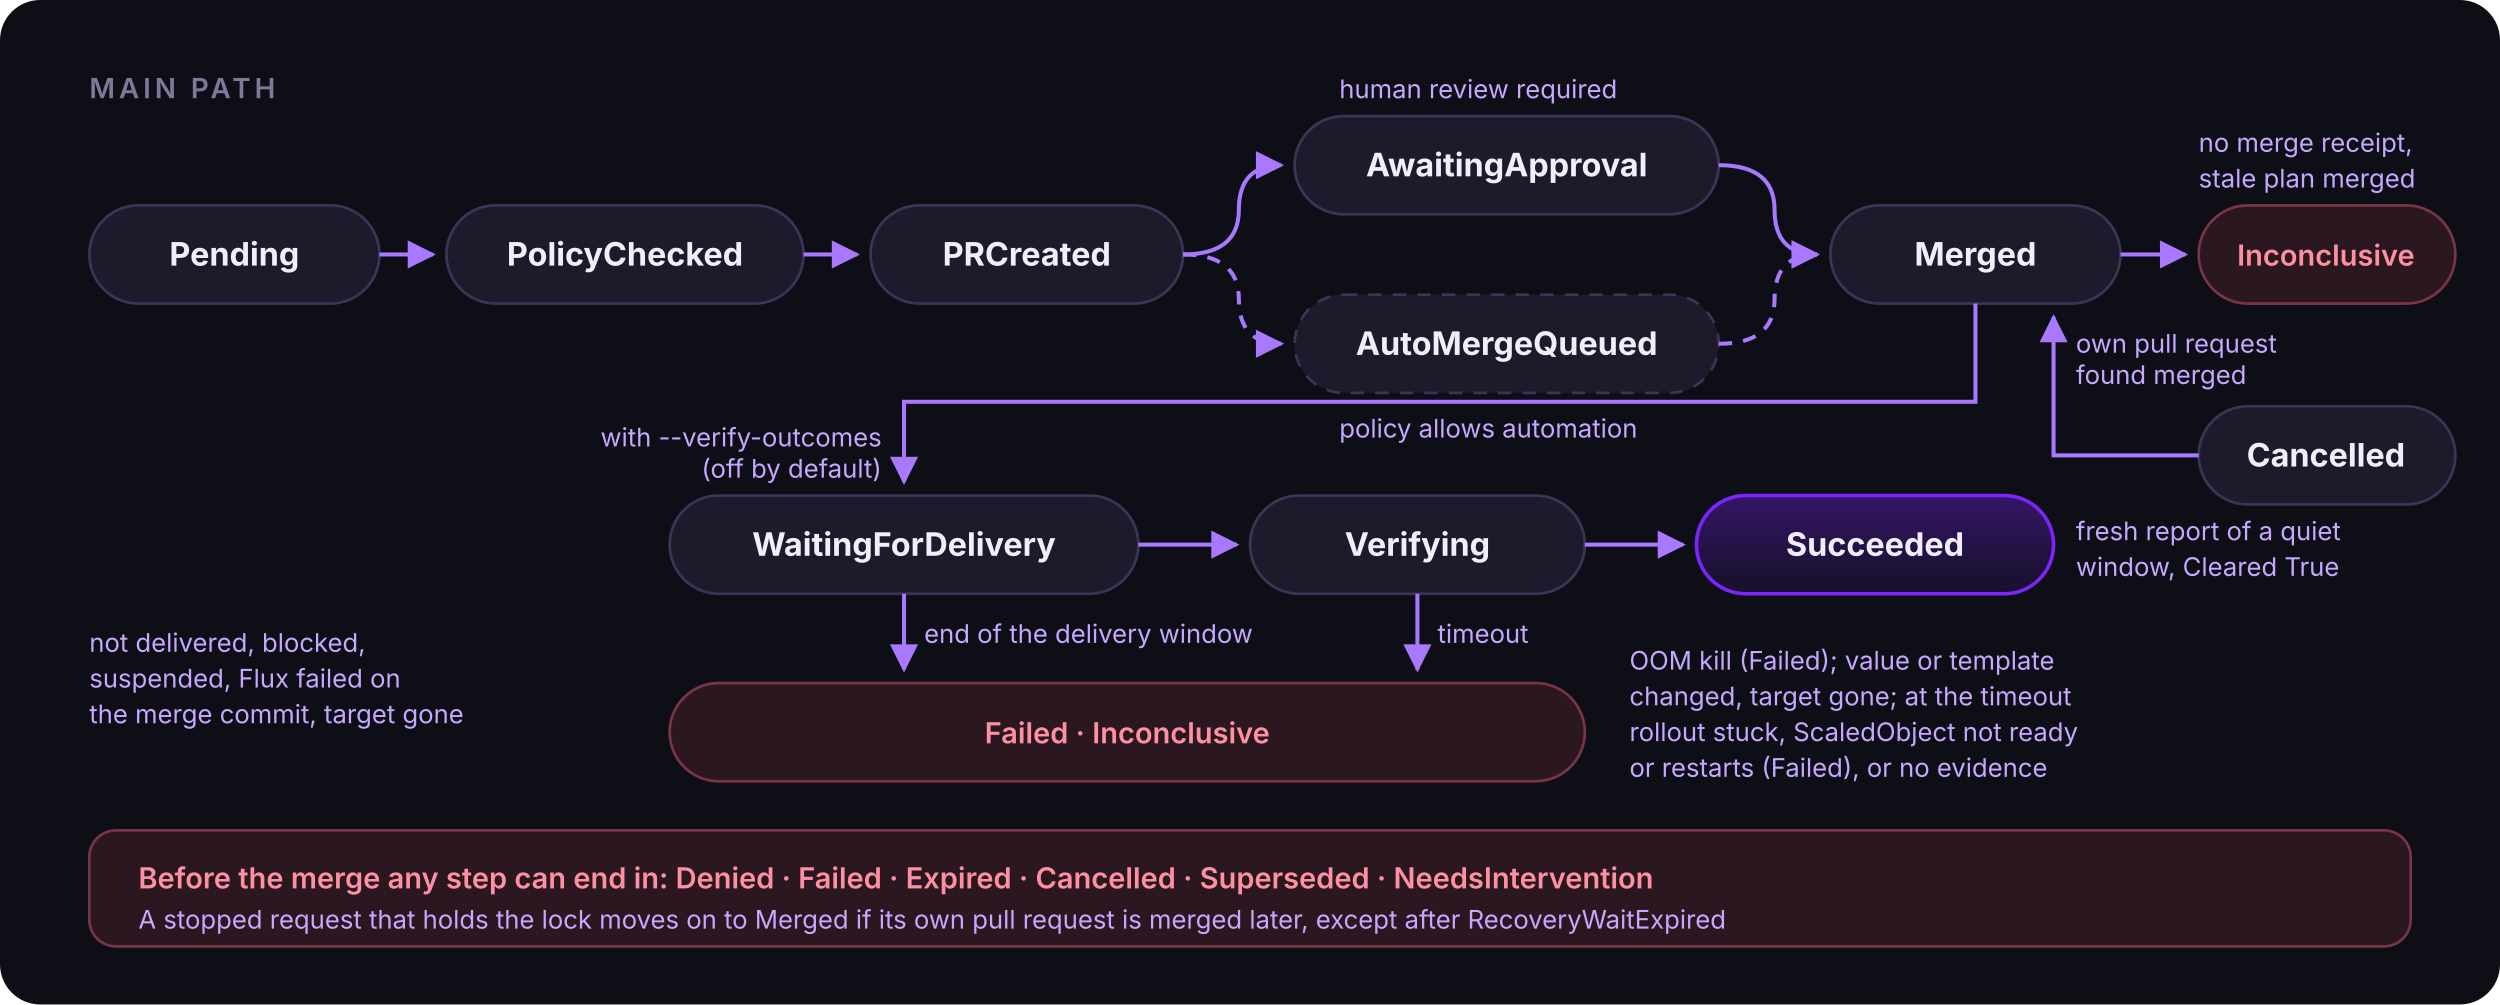
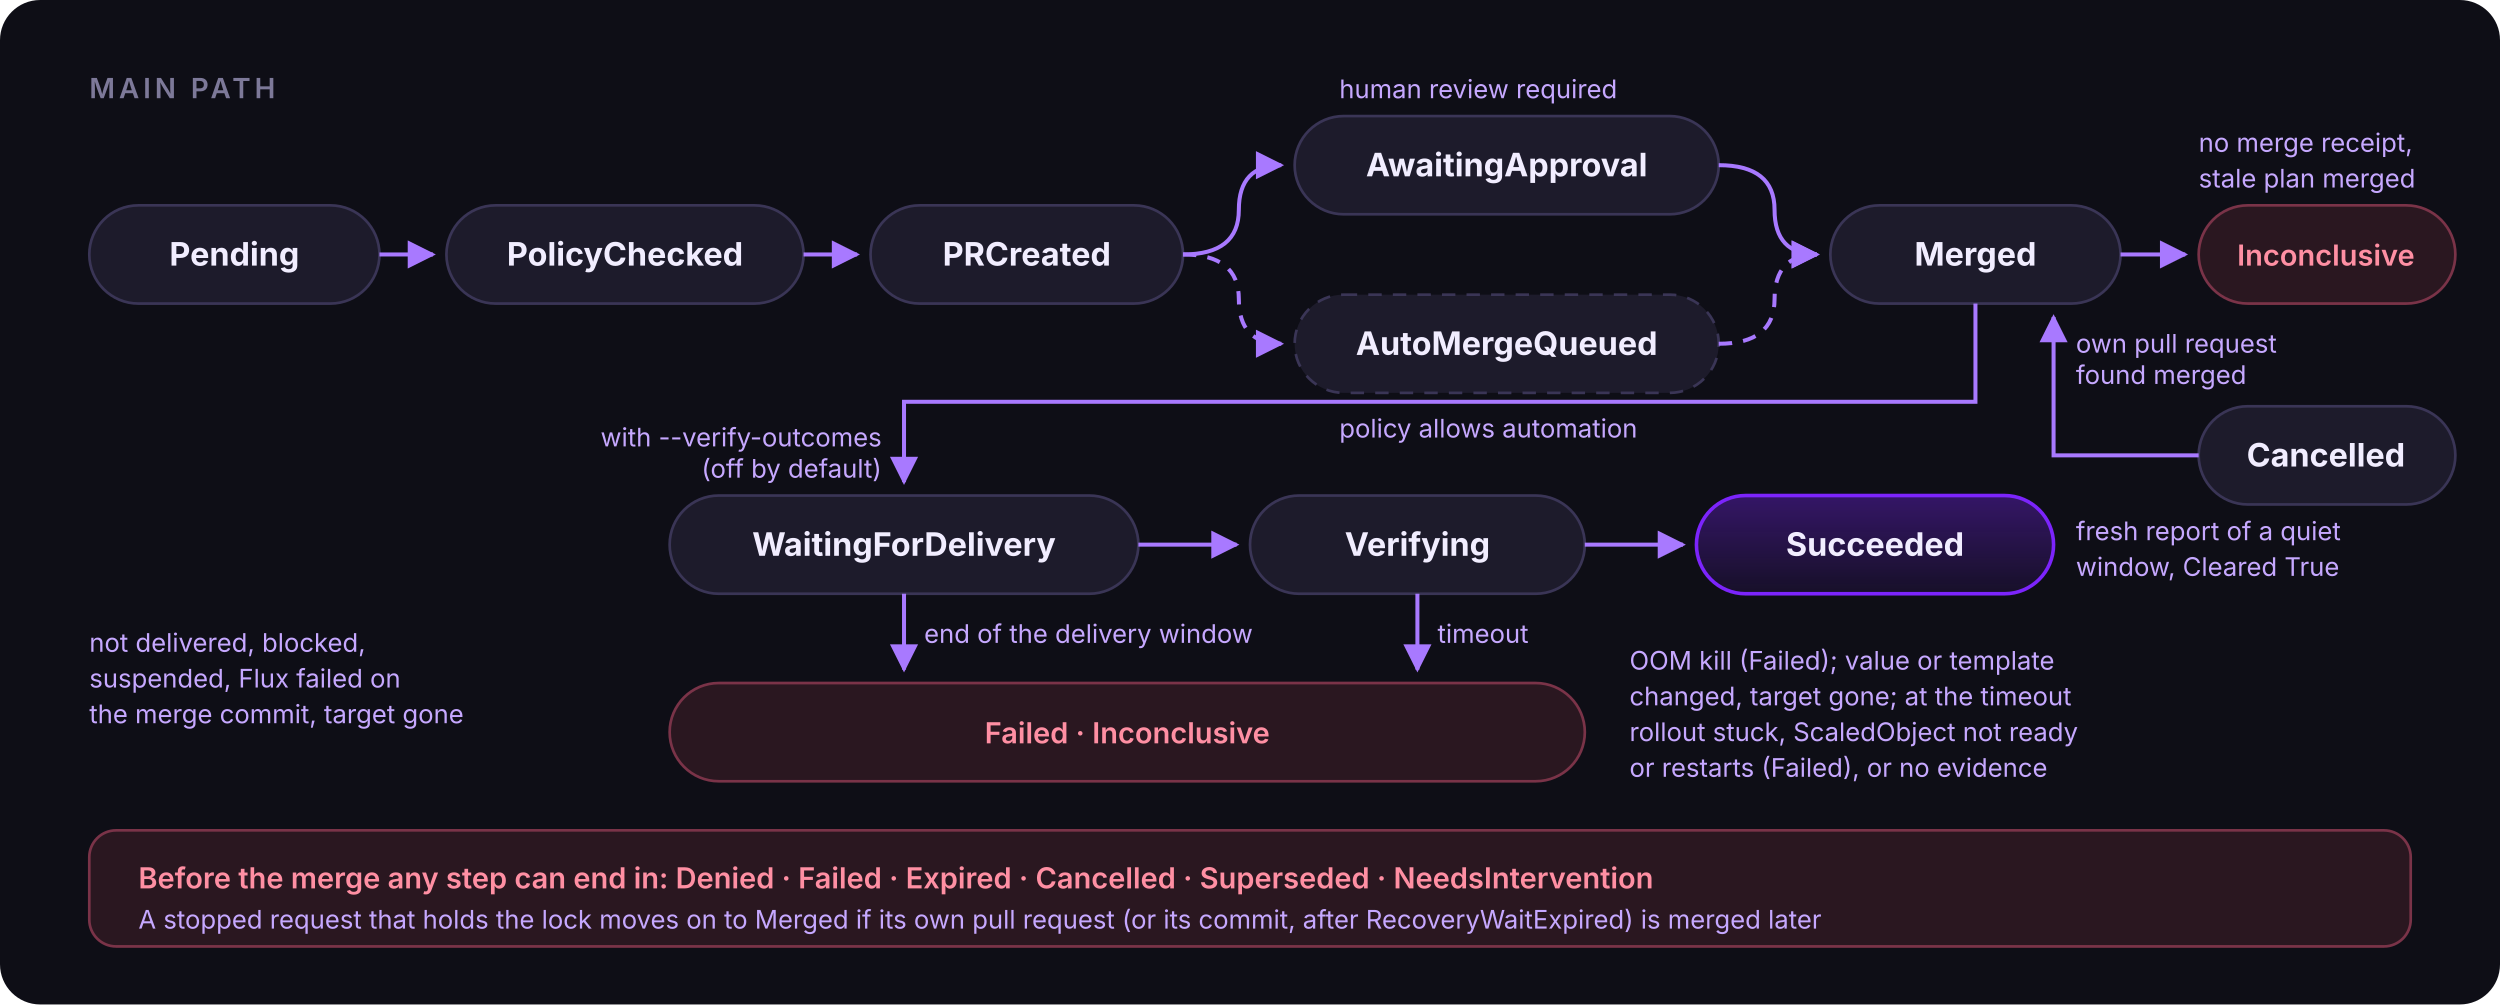
<svg xmlns="http://www.w3.org/2000/svg" viewBox="0 0 1120 450" role="img" aria-labelledby="t d" font-family="Inter, 'Segoe UI', system-ui, -apple-system, sans-serif">
  <defs>
    <marker id="a" viewBox="0 0 10 10" refX="9" refY="5" markerWidth="7" markerHeight="7" orient="auto-start-reverse">
      <path d="M0 0 10 5 0 10z" fill="#a879ff" />
    </marker>
    <linearGradient id="glow" x1="0" y1="0" x2="0" y2="1">
      <stop offset="0" stop-color="#7c24fc" stop-opacity=".35" />
      <stop offset="1" stop-color="#7c24fc" stop-opacity=".08" />
    </linearGradient>
    <style>
      .box{fill:#1d1b2b;stroke:#3a3556;stroke-width:1.2}
      .key{fill:url(#glow);stroke:#7c24fc;stroke-width:1.6}
      .ext{fill:#16222a;stroke:#2f5d63;stroke-width:1.2}
      .h{fill:#f1edff;font-size:14.5px;font-weight:650}
      .s{fill:#a9a4c4;font-size:12px}
      .f{stroke:#a879ff;stroke-width:1.8;fill:none}
      .lbl{fill:#c6a8ff;font-size:11.5px}
      .lanet{fill:#7d7999;font-size:12.5px;font-weight:600;letter-spacing:.14em}
      .bad{fill:#2a1720;stroke:#7a3348;stroke-width:1.2}
      .badt{fill:#ff8fa3;font-size:13px;font-weight:600}
      .plan{stroke-dasharray:6 5}
    </style>
  </defs>
  <rect width="1120" height="450" rx="18" fill="#0e0e16" />
  <text class="lanet" x="40" y="44">MAIN PATH</text>
  <rect class="box" x="40" y="92" width="130" height="44" rx="22" />
  <text class="h" x="105" y="119" text-anchor="middle">Pending</text>
  <rect class="box" x="200" y="92" width="160" height="44" rx="22" />
  <text class="h" x="280" y="119" text-anchor="middle">PolicyChecked</text>
  <rect class="box" x="390" y="92" width="140" height="44" rx="22" />
  <text class="h" x="460" y="119" text-anchor="middle">PRCreated</text>
  <rect class="box" x="580" y="52" width="190" height="44" rx="22" />
  <text class="h" x="675" y="79" text-anchor="middle">AwaitingApproval</text>
  <rect class="box plan" x="580" y="132" width="190" height="44" rx="22" />
  <text class="h" x="675" y="159" text-anchor="middle">AutoMergeQueued</text>
  <rect class="box" x="820" y="92" width="130" height="44" rx="22" />
  <text class="h" x="885" y="119" text-anchor="middle">Merged</text>
  <rect class="bad" x="985" y="92" width="115" height="44" rx="22" />
  <text class="badt" x="1042" y="119" text-anchor="middle">Inconclusive</text>
  <path class="f" d="M950 114H979" marker-end="url(#a)" />
  <rect class="box" x="985" y="182" width="115" height="44" rx="22" />
  <text class="h" x="1042" y="209" text-anchor="middle">Cancelled</text>
  <path class="f" d="M985 204H920V142" marker-end="url(#a)" />
  <text class="lbl" x="930" y="158">own pull request</text>
  <text class="lbl" x="930" y="172">found merged</text>
  <text class="lbl" x="985" y="68">no merge receipt,</text>
  <text class="lbl" x="985" y="84">stale plan merged</text>
  <rect class="box" x="300" y="222" width="210" height="44" rx="22" />
  <text class="h" x="405" y="249" text-anchor="middle">WaitingForDelivery</text>
  <rect class="box" x="560" y="222" width="150" height="44" rx="22" />
  <text class="h" x="635" y="249" text-anchor="middle">Verifying</text>
  <rect class="key" x="760" y="222" width="160" height="44" rx="22" />
  <text class="h" x="840" y="249" text-anchor="middle">Succeeded</text>
  <path class="f" d="M170 114H194" marker-end="url(#a)" />
  <path class="f" d="M360 114H384" marker-end="url(#a)" />
  <path class="f" d="M530 114Q555 114 555 94T574 74" marker-end="url(#a)" />
  <path class="f plan" d="M530 114Q555 114 555 134T574 154" marker-end="url(#a)" />
  <text class="lbl" x="600" y="44">human review required</text>
  <text class="lbl" x="600" y="196">policy allows automation</text>
  <path class="f" d="M770 74Q795 74 795 94T814 114" marker-end="url(#a)" />
  <path class="f plan" d="M770 154Q795 154 795 134T814 114" marker-end="url(#a)" />
  <path class="f" d="M885 136V180H405V216" marker-end="url(#a)" />
  <text class="lbl" x="395" y="200" text-anchor="end">with --verify-outcomes</text>
  <text class="lbl" x="395" y="214" text-anchor="end">(off by default)</text>
  <path class="f" d="M510 244H554" marker-end="url(#a)" />
  <path class="f" d="M710 244H754" marker-end="url(#a)" />
  <text class="lbl" x="930" y="242">fresh report of a quiet</text>
  <text class="lbl" x="930" y="258">window, Cleared True</text>
  <text class="lbl" x="414" y="288">end of the delivery window</text>
  <text class="lbl" x="644" y="288">timeout</text>
  <rect class="bad" x="300" y="306" width="410" height="44" rx="22" />
  <text class="badt" x="505" y="333" text-anchor="middle">Failed · Inconclusive</text>
  <path class="f" d="M405 266V300" marker-end="url(#a)" />
  <path class="f" d="M635 266V300" marker-end="url(#a)" />
  <text class="lbl" x="40" y="292">not delivered, blocked,</text>
  <text class="lbl" x="40" y="308">suspended, Flux failed on</text>
  <text class="lbl" x="40" y="324">the merge commit, target gone</text>
  <text class="lbl" x="730" y="300">OOM kill (Failed); value or template</text>
  <text class="lbl" x="730" y="316">changed, target gone; at the timeout</text>
  <text class="lbl" x="730" y="332">rollout stuck, ScaledObject not ready</text>
  <text class="lbl" x="730" y="348">or restarts (Failed), or no evidence</text>
  <rect class="bad" x="40" y="372" width="1040" height="52" rx="12" />
  <text class="badt" x="62" y="398">Before the merge any step can end in: Denied · Failed · Expired · Cancelled · Superseded · NeedsIntervention</text>
-   <text class="lbl" x="62" y="416">A stopped request that holds the lock moves on to Merged if its own pull request is merged later, except after RecoveryWaitExpired</text>
+   <text class="lbl" x="62" y="416">A stopped request that holds the lock moves on to Merged if its own pull request (or its commit, after RecoveryWaitExpired) is merged later</text>
</svg>
